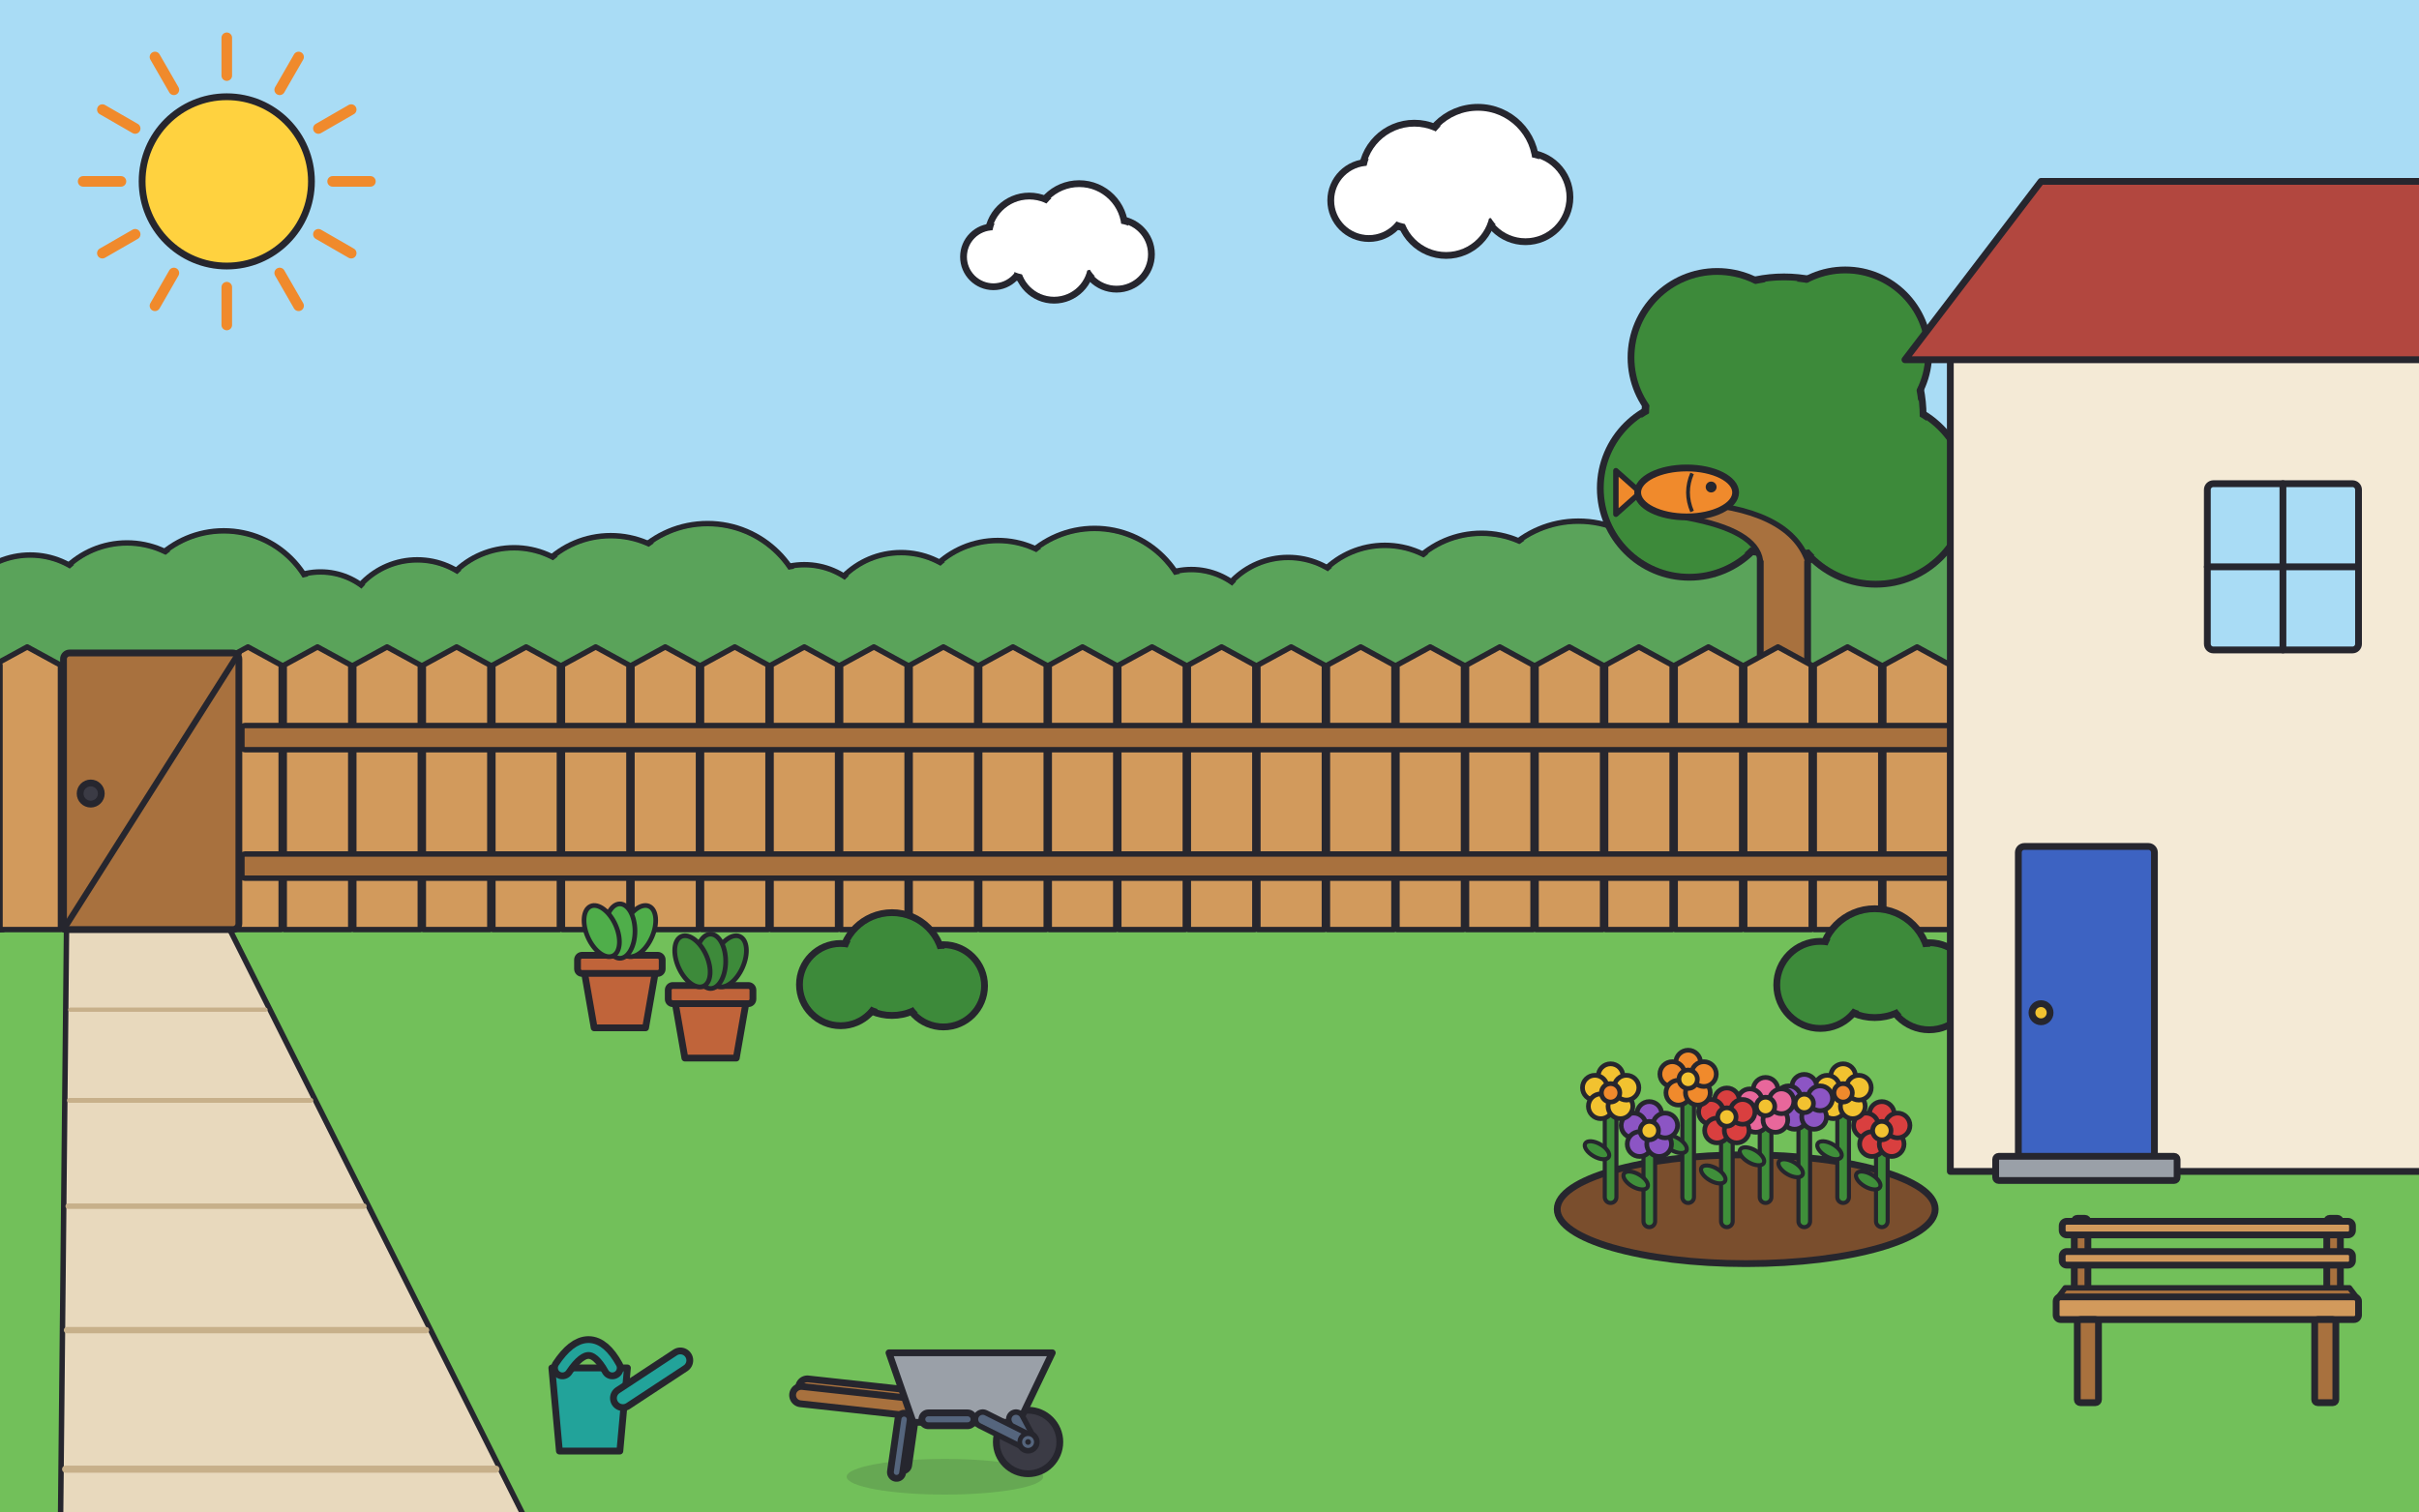
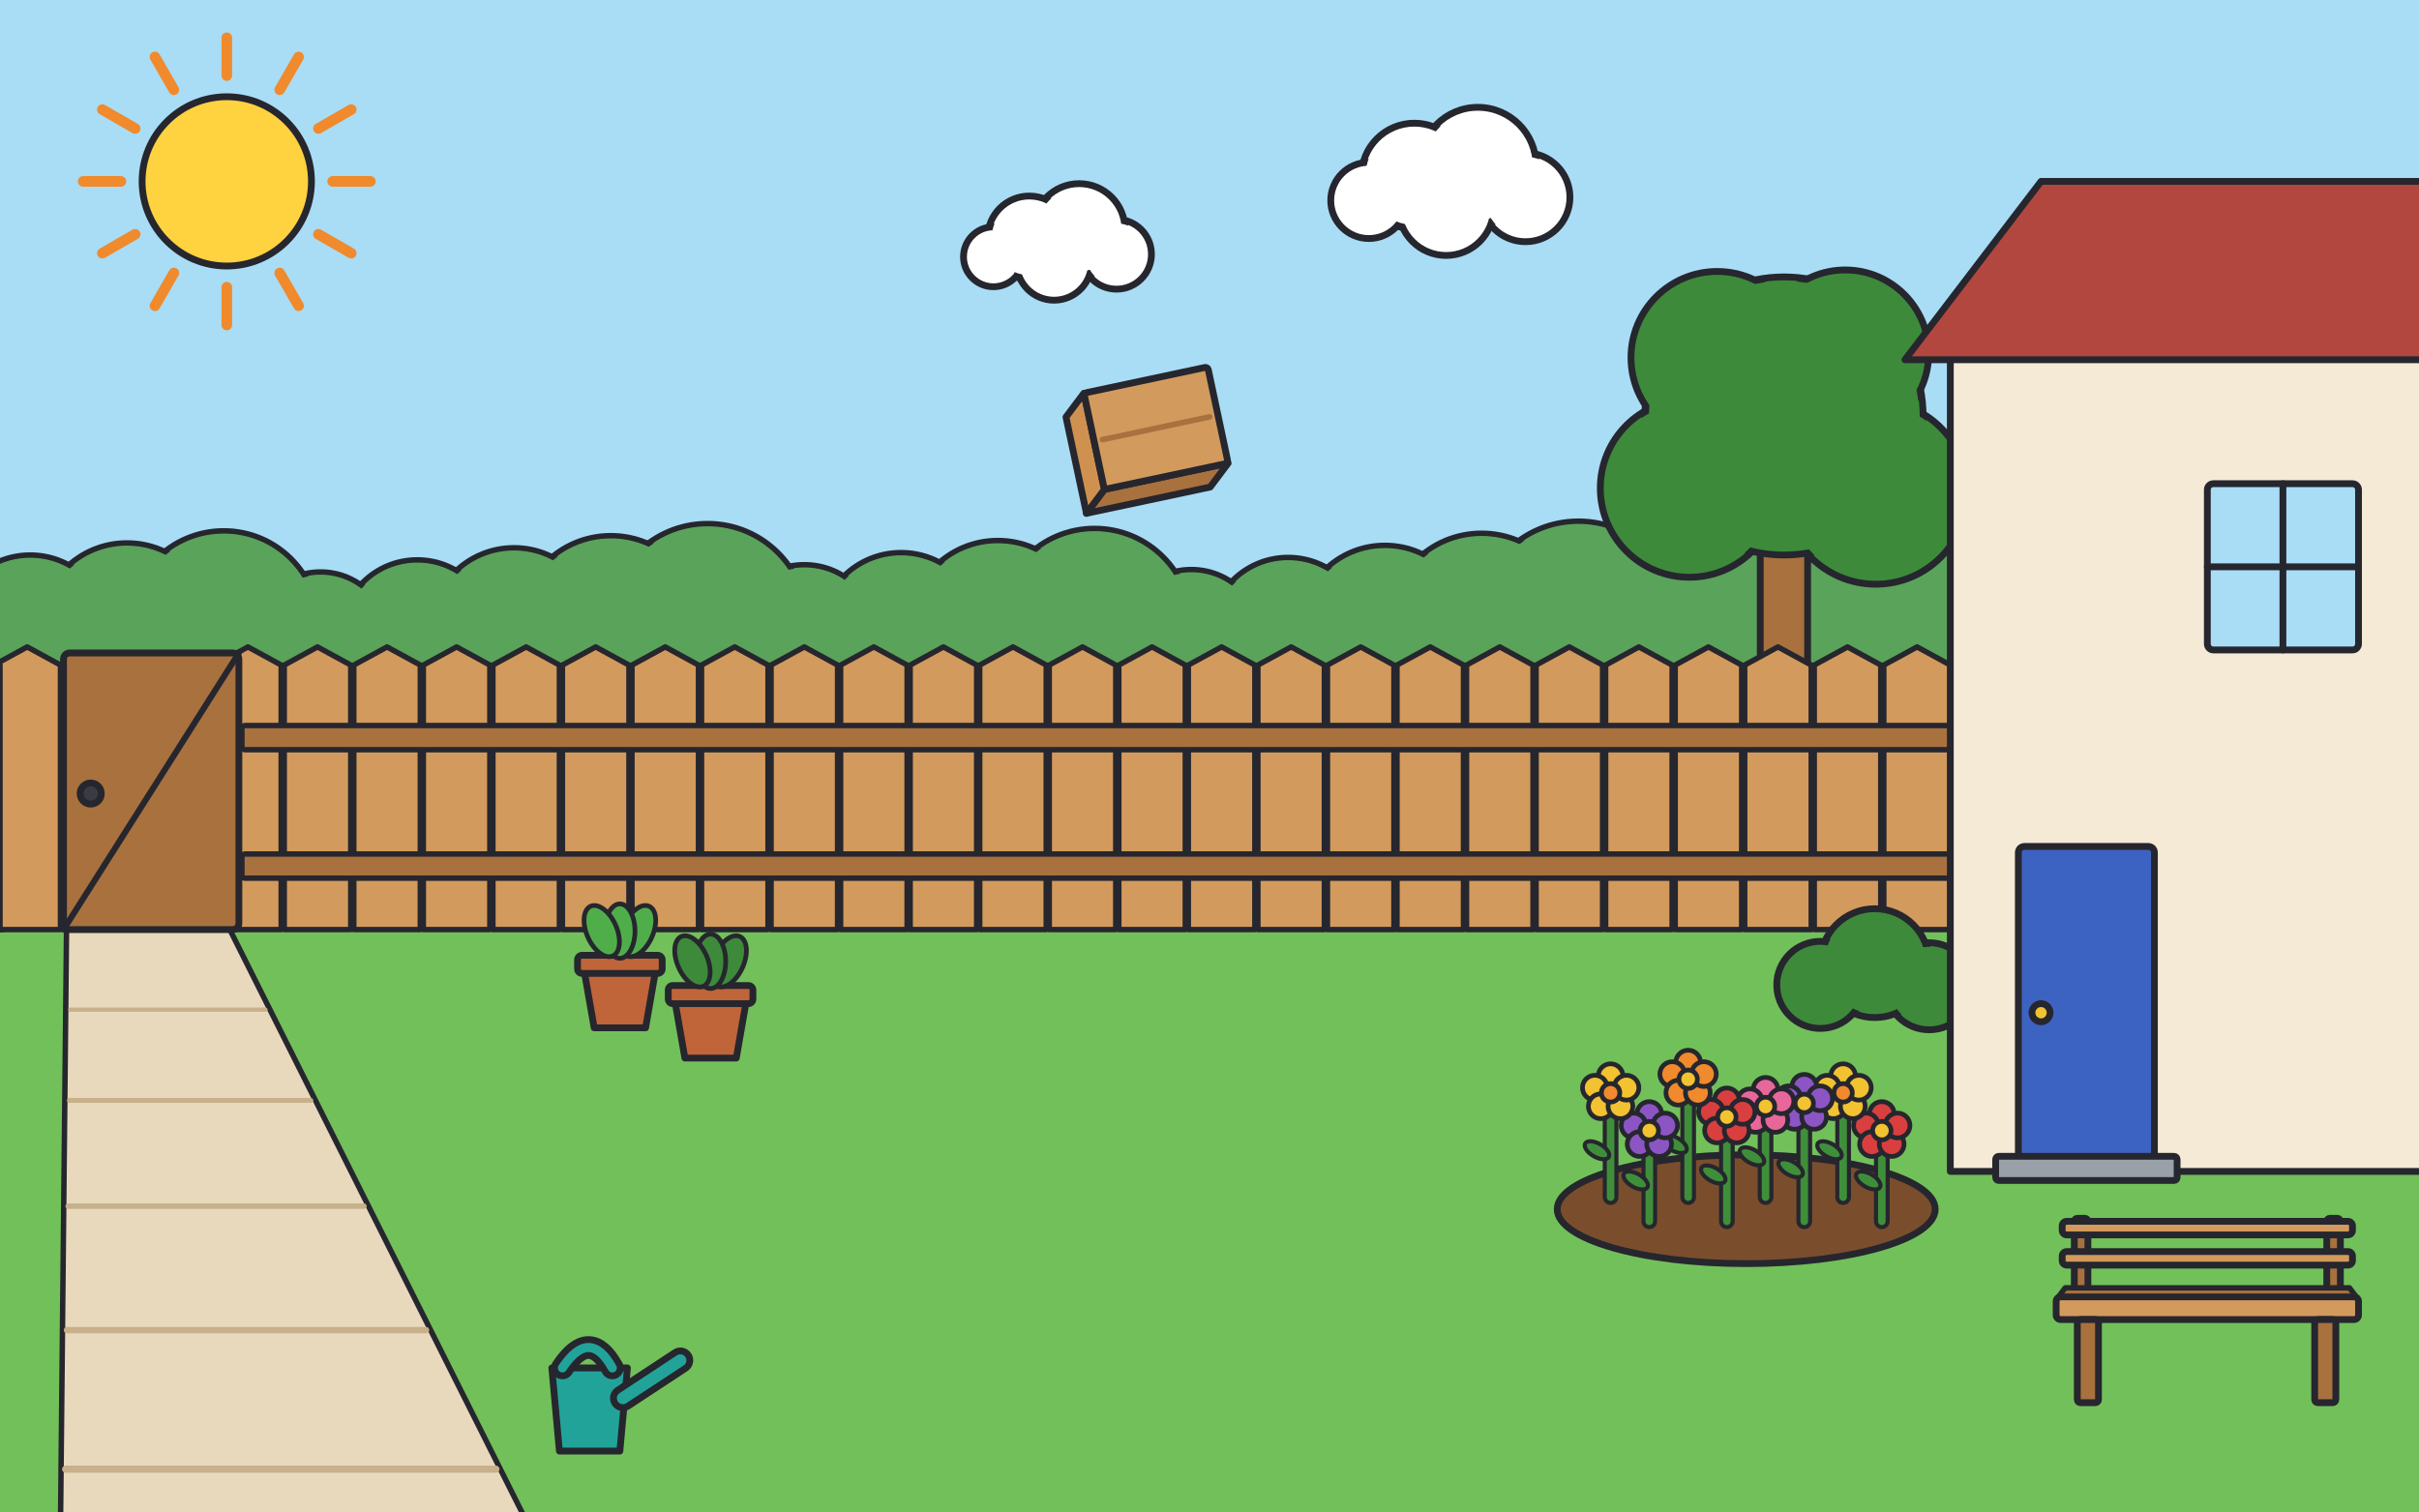
<svg xmlns="http://www.w3.org/2000/svg" viewBox="0 0 1600 1000" width="1600" height="1000">
  <g transform="matrix(-1 0 0 1 1600 0)">
    <g id="sky" data-role="background">
      <rect x="-10.0" y="-10.0" width="1620.0" height="630.0" rx="0.0" fill="#a9dcf5" stroke="#26262e" stroke-width="0.0" stroke-linejoin="round" />
    </g>
    <g id="sun" data-role="setting">
      <line x1="1520.0" y1="120.0" x2="1545.0" y2="120.0" stroke="#f08a2c" stroke-width="7.0" stroke-linecap="round" />
      <line x1="1510.6" y1="155.0" x2="1532.3" y2="167.5" stroke="#f08a2c" stroke-width="7.0" stroke-linecap="round" />
      <line x1="1485.0" y1="180.6" x2="1497.5" y2="202.3" stroke="#f08a2c" stroke-width="7.0" stroke-linecap="round" />
      <line x1="1450.0" y1="190.0" x2="1450.0" y2="215.0" stroke="#f08a2c" stroke-width="7.0" stroke-linecap="round" />
      <line x1="1415.0" y1="180.6" x2="1402.5" y2="202.3" stroke="#f08a2c" stroke-width="7.0" stroke-linecap="round" />
      <line x1="1389.4" y1="155.0" x2="1367.7" y2="167.5" stroke="#f08a2c" stroke-width="7.0" stroke-linecap="round" />
      <line x1="1380.0" y1="120.0" x2="1355.0" y2="120.0" stroke="#f08a2c" stroke-width="7.0" stroke-linecap="round" />
      <line x1="1389.4" y1="85.0" x2="1367.7" y2="72.5" stroke="#f08a2c" stroke-width="7.0" stroke-linecap="round" />
      <line x1="1415.0" y1="59.4" x2="1402.5" y2="37.7" stroke="#f08a2c" stroke-width="7.0" stroke-linecap="round" />
      <line x1="1450.0" y1="50.0" x2="1450.0" y2="25.0" stroke="#f08a2c" stroke-width="7.0" stroke-linecap="round" />
      <line x1="1485.0" y1="59.4" x2="1497.5" y2="37.7" stroke="#f08a2c" stroke-width="7.0" stroke-linecap="round" />
      <line x1="1510.6" y1="85.0" x2="1532.3" y2="72.5" stroke="#f08a2c" stroke-width="7.0" stroke-linecap="round" />
      <circle cx="1450.0" cy="120.0" r="56.0" fill="#ffd23f" stroke="#26262e" stroke-width="4.5" />
    </g>
    <g id="clouds_white" data-role="setting">
      <circle cx="591.0" cy="130.5" r="29.4" fill="#ffffff" stroke="#26262e" stroke-width="4.5" />
      <circle cx="622.5" cy="109.5" r="38.5" fill="#ffffff" stroke="#26262e" stroke-width="4.5" />
      <circle cx="664.5" cy="116.5" r="35.0" fill="#ffffff" stroke="#26262e" stroke-width="4.5" />
      <circle cx="694.6" cy="132.6" r="25.2" fill="#ffffff" stroke="#26262e" stroke-width="4.5" />
      <circle cx="643.5" cy="137.5" r="31.5" fill="#ffffff" stroke="#26262e" stroke-width="4.5" />
      <circle cx="591.0" cy="130.5" r="26.7" fill="#ffffff" />
      <circle cx="622.5" cy="109.5" r="35.8" fill="#ffffff" />
      <circle cx="664.5" cy="116.5" r="32.3" fill="#ffffff" />
      <circle cx="694.6" cy="132.6" r="22.5" fill="#ffffff" />
      <circle cx="643.5" cy="137.5" r="28.8" fill="#ffffff" />
      <circle cx="861.5" cy="168.2" r="23.1" fill="#ffffff" stroke="#26262e" stroke-width="4.5" />
      <circle cx="886.2" cy="151.8" r="30.3" fill="#ffffff" stroke="#26262e" stroke-width="4.5" />
      <circle cx="919.2" cy="157.2" r="27.5" fill="#ffffff" stroke="#26262e" stroke-width="4.5" />
      <circle cx="942.9" cy="169.9" r="19.8" fill="#ffffff" stroke="#26262e" stroke-width="4.5" />
      <circle cx="902.8" cy="173.8" r="24.8" fill="#ffffff" stroke="#26262e" stroke-width="4.5" />
      <circle cx="861.5" cy="168.2" r="20.4" fill="#ffffff" />
      <circle cx="886.2" cy="151.8" r="27.6" fill="#ffffff" />
      <circle cx="919.2" cy="157.2" r="24.8" fill="#ffffff" />
      <circle cx="942.9" cy="169.9" r="17.1" fill="#ffffff" />
      <circle cx="902.8" cy="173.8" r="22.1" fill="#ffffff" />
    </g>
    <g id="tree_line" data-role="background">
      <circle cx="-20.0" cy="424.4" r="46.0" fill="#5aa35a" stroke="#26262e" stroke-width="3.6" />
      <circle cx="44.0" cy="414.2" r="63.0" fill="#5aa35a" stroke="#26262e" stroke-width="3.6" />
      <circle cx="108.0" cy="417.2" r="58.0" fill="#5aa35a" stroke="#26262e" stroke-width="3.6" />
      <circle cx="172.0" cy="420.2" r="53.0" fill="#5aa35a" stroke="#26262e" stroke-width="3.6" />
      <circle cx="236.0" cy="423.2" r="48.0" fill="#5aa35a" stroke="#26262e" stroke-width="3.6" />
      <circle cx="300.0" cy="413.0" r="65.0" fill="#5aa35a" stroke="#26262e" stroke-width="3.6" />
      <circle cx="364.0" cy="416.0" r="60.0" fill="#5aa35a" stroke="#26262e" stroke-width="3.6" />
      <circle cx="428.0" cy="419.0" r="55.0" fill="#5aa35a" stroke="#26262e" stroke-width="3.6" />
      <circle cx="492.0" cy="422.0" r="50.0" fill="#5aa35a" stroke="#26262e" stroke-width="3.6" />
      <circle cx="556.0" cy="411.8" r="67.0" fill="#5aa35a" stroke="#26262e" stroke-width="3.6" />
      <circle cx="620.0" cy="414.8" r="62.0" fill="#5aa35a" stroke="#26262e" stroke-width="3.6" />
      <circle cx="684.0" cy="417.8" r="57.0" fill="#5aa35a" stroke="#26262e" stroke-width="3.6" />
      <circle cx="748.0" cy="420.8" r="52.0" fill="#5aa35a" stroke="#26262e" stroke-width="3.6" />
      <circle cx="812.0" cy="423.8" r="47.0" fill="#5aa35a" stroke="#26262e" stroke-width="3.6" />
      <circle cx="876.0" cy="413.6" r="64.0" fill="#5aa35a" stroke="#26262e" stroke-width="3.6" />
      <circle cx="940.0" cy="416.6" r="59.0" fill="#5aa35a" stroke="#26262e" stroke-width="3.6" />
      <circle cx="1004.0" cy="419.6" r="54.0" fill="#5aa35a" stroke="#26262e" stroke-width="3.6" />
      <circle cx="1068.0" cy="422.6" r="49.0" fill="#5aa35a" stroke="#26262e" stroke-width="3.6" />
      <circle cx="1132.0" cy="412.4" r="66.0" fill="#5aa35a" stroke="#26262e" stroke-width="3.6" />
      <circle cx="1196.0" cy="415.4" r="61.0" fill="#5aa35a" stroke="#26262e" stroke-width="3.6" />
      <circle cx="1260.0" cy="418.4" r="56.0" fill="#5aa35a" stroke="#26262e" stroke-width="3.6" />
      <circle cx="1324.0" cy="421.4" r="51.0" fill="#5aa35a" stroke="#26262e" stroke-width="3.6" />
      <circle cx="1388.0" cy="424.4" r="46.0" fill="#5aa35a" stroke="#26262e" stroke-width="3.6" />
      <circle cx="1452.0" cy="414.2" r="63.0" fill="#5aa35a" stroke="#26262e" stroke-width="3.6" />
      <circle cx="1516.0" cy="417.2" r="58.0" fill="#5aa35a" stroke="#26262e" stroke-width="3.6" />
      <circle cx="1580.0" cy="420.2" r="53.0" fill="#5aa35a" stroke="#26262e" stroke-width="3.6" />
      <circle cx="-20.0" cy="424.4" r="43.8" fill="#5aa35a" />
      <circle cx="44.0" cy="414.2" r="60.8" fill="#5aa35a" />
      <circle cx="108.0" cy="417.2" r="55.8" fill="#5aa35a" />
      <circle cx="172.0" cy="420.2" r="50.8" fill="#5aa35a" />
      <circle cx="236.0" cy="423.2" r="45.8" fill="#5aa35a" />
      <circle cx="300.0" cy="413.0" r="62.8" fill="#5aa35a" />
      <circle cx="364.0" cy="416.0" r="57.8" fill="#5aa35a" />
      <circle cx="428.0" cy="419.0" r="52.8" fill="#5aa35a" />
      <circle cx="492.0" cy="422.0" r="47.8" fill="#5aa35a" />
      <circle cx="556.0" cy="411.8" r="64.8" fill="#5aa35a" />
      <circle cx="620.0" cy="414.8" r="59.8" fill="#5aa35a" />
      <circle cx="684.0" cy="417.8" r="54.8" fill="#5aa35a" />
      <circle cx="748.0" cy="420.8" r="49.8" fill="#5aa35a" />
      <circle cx="812.0" cy="423.8" r="44.8" fill="#5aa35a" />
      <circle cx="876.0" cy="413.6" r="61.8" fill="#5aa35a" />
      <circle cx="940.0" cy="416.6" r="56.8" fill="#5aa35a" />
      <circle cx="1004.0" cy="419.6" r="51.8" fill="#5aa35a" />
      <circle cx="1068.0" cy="422.6" r="46.8" fill="#5aa35a" />
      <circle cx="1132.0" cy="412.4" r="63.8" fill="#5aa35a" />
      <circle cx="1196.0" cy="415.4" r="58.8" fill="#5aa35a" />
      <circle cx="1260.0" cy="418.4" r="53.8" fill="#5aa35a" />
      <circle cx="1324.0" cy="421.4" r="48.8" fill="#5aa35a" />
      <circle cx="1388.0" cy="424.4" r="43.8" fill="#5aa35a" />
      <circle cx="1452.0" cy="414.2" r="60.8" fill="#5aa35a" />
      <circle cx="1516.0" cy="417.2" r="55.8" fill="#5aa35a" />
      <circle cx="1580.0" cy="420.2" r="50.8" fill="#5aa35a" />
    </g>
    <g id="ground" data-role="background">
      <rect x="-10.0" y="600.0" width="1620.0" height="410.0" rx="0.0" fill="#72c05a" stroke="#26262e" stroke-width="0.0" stroke-linejoin="round" />
    </g>
    <g id="path" data-role="setting">
      <path d="M 1448.0,615.0 L 1556.0,615.0 L 1560.0,1010.0 L 1250.0,1010.0 Z" fill="#e8d9bd" stroke="none" />
      <path d="M 1448 615 L 1250 1010 M 1556 615 L 1560 1010" fill="none" stroke="#26262e" stroke-width="3.6" />
      <line x1="1424.4" y1="668.0" x2="1553.5" y2="668.0" stroke="#c7b08a" stroke-width="2.8" stroke-linecap="round" />
      <line x1="1394.4" y1="728.0" x2="1554.1" y2="728.0" stroke="#c7b08a" stroke-width="3.2" stroke-linecap="round" />
      <line x1="1359.3" y1="798.0" x2="1554.9" y2="798.0" stroke="#c7b08a" stroke-width="3.6" stroke-linecap="round" />
      <line x1="1318.2" y1="880.0" x2="1555.7" y2="880.0" stroke="#c7b08a" stroke-width="4.2" stroke-linecap="round" />
      <line x1="1272.0" y1="972.0" x2="1556.6" y2="972.0" stroke="#c7b08a" stroke-width="4.7" stroke-linecap="round" />
    </g>
    <g id="tree" data-role="setting">
      <rect x="404.4" y="284.4" width="31.3" height="165.6" rx="5.5" fill="#a8713e" stroke="#26262e" stroke-width="4.5" stroke-linejoin="round" />
      <circle cx="359.3" cy="325.8" r="60.7" fill="#3d8a3a" stroke="#26262e" stroke-width="4.5" />
      <circle cx="482.6" cy="323.0" r="58.9" fill="#3d8a3a" stroke="#26262e" stroke-width="4.5" />
      <circle cx="420.0" cy="275.2" r="92.0" fill="#3d8a3a" stroke="#26262e" stroke-width="4.5" />
      <circle cx="379.5" cy="233.8" r="55.2" fill="#3d8a3a" stroke="#26262e" stroke-width="4.5" />
      <circle cx="464.2" cy="236.6" r="57.0" fill="#3d8a3a" stroke="#26262e" stroke-width="4.5" />
      <circle cx="359.3" cy="325.8" r="58.0" fill="#3d8a3a" />
      <circle cx="482.6" cy="323.0" r="56.2" fill="#3d8a3a" />
      <circle cx="420.0" cy="275.2" r="89.3" fill="#3d8a3a" />
      <circle cx="379.5" cy="233.8" r="52.5" fill="#3d8a3a" />
      <circle cx="464.2" cy="236.6" r="54.3" fill="#3d8a3a" />
    </g>
-     <g id="limb_2" data-role="background">
-       <path d="M 404.4,370.9 Q 417.1,336.0 484.4,332.5 L 484.4,342.5 Q 438.4,351.0 435.6,370.9 Z" fill="#a8713e" stroke="none" />
-       <path d="M 404.4,370.9 Q 417.1,336.0 484.4,332.5" fill="none" stroke="#26262e" stroke-width="3.6" stroke-linecap="round" />
-       <path d="M 435.6,370.9 Q 438.4,351.0 484.4,342.5" fill="none" stroke="#26262e" stroke-width="3.6" stroke-linecap="round" />
-     </g>
-     <g id="treefish_1" data-role="scored">
-       <path d="M 515.0,325.8 L 531.2,311.4 L 531.2,340.2 Z" fill="#f08a2c" stroke="#26262e" stroke-width="3.6" stroke-linejoin="round" stroke-linecap="round" />
-       <ellipse cx="484.4" cy="325.8" rx="32.4" ry="16.2" fill="#f08a2c" stroke="#26262e" stroke-width="4.5" />
-       <circle cx="468.2" cy="322.2" r="3.6" fill="#26262e" stroke="#26262e" stroke-width="0.0" />
-       <path d="M 480.8,313.2 Q 486.2,325.8 480.8,338.4" fill="none" stroke="#26262e" stroke-width="2.5" />
-     </g>
    <g id="fence" data-role="setting">
      <path d="M 310.0,440.0 L 332.0,428.0 L 354.0,440.0 L 354.0,615.0 L 310.0,615.0 Z" fill="#d29a5c" stroke="#26262e" stroke-width="3.6" stroke-linejoin="round" stroke-linecap="round" />
      <path d="M 356.0,440.0 L 378.0,428.0 L 400.0,440.0 L 400.0,615.0 L 356.0,615.0 Z" fill="#d29a5c" stroke="#26262e" stroke-width="3.6" stroke-linejoin="round" stroke-linecap="round" />
      <path d="M 402.0,440.0 L 424.0,428.0 L 446.0,440.0 L 446.0,615.0 L 402.0,615.0 Z" fill="#d29a5c" stroke="#26262e" stroke-width="3.6" stroke-linejoin="round" stroke-linecap="round" />
      <path d="M 448.0,440.0 L 470.0,428.0 L 492.0,440.0 L 492.0,615.0 L 448.0,615.0 Z" fill="#d29a5c" stroke="#26262e" stroke-width="3.6" stroke-linejoin="round" stroke-linecap="round" />
      <path d="M 494.0,440.0 L 516.0,428.0 L 538.0,440.0 L 538.0,615.0 L 494.0,615.0 Z" fill="#d29a5c" stroke="#26262e" stroke-width="3.6" stroke-linejoin="round" stroke-linecap="round" />
      <path d="M 540.0,440.0 L 562.0,428.0 L 584.0,440.0 L 584.0,615.0 L 540.0,615.0 Z" fill="#d29a5c" stroke="#26262e" stroke-width="3.6" stroke-linejoin="round" stroke-linecap="round" />
      <path d="M 586.0,440.0 L 608.0,428.0 L 630.0,440.0 L 630.0,615.0 L 586.0,615.0 Z" fill="#d29a5c" stroke="#26262e" stroke-width="3.6" stroke-linejoin="round" stroke-linecap="round" />
      <path d="M 632.0,440.0 L 654.0,428.0 L 676.0,440.0 L 676.0,615.0 L 632.0,615.0 Z" fill="#d29a5c" stroke="#26262e" stroke-width="3.6" stroke-linejoin="round" stroke-linecap="round" />
      <path d="M 678.0,440.0 L 700.0,428.0 L 722.0,440.0 L 722.0,615.0 L 678.0,615.0 Z" fill="#d29a5c" stroke="#26262e" stroke-width="3.6" stroke-linejoin="round" stroke-linecap="round" />
      <path d="M 724.0,440.0 L 746.0,428.0 L 768.0,440.0 L 768.0,615.0 L 724.0,615.0 Z" fill="#d29a5c" stroke="#26262e" stroke-width="3.6" stroke-linejoin="round" stroke-linecap="round" />
      <path d="M 770.0,440.0 L 792.0,428.0 L 814.0,440.0 L 814.0,615.0 L 770.0,615.0 Z" fill="#d29a5c" stroke="#26262e" stroke-width="3.6" stroke-linejoin="round" stroke-linecap="round" />
      <path d="M 816.0,440.0 L 838.0,428.0 L 860.0,440.0 L 860.0,615.0 L 816.0,615.0 Z" fill="#d29a5c" stroke="#26262e" stroke-width="3.6" stroke-linejoin="round" stroke-linecap="round" />
      <path d="M 862.0,440.0 L 884.0,428.0 L 906.0,440.0 L 906.0,615.0 L 862.0,615.0 Z" fill="#d29a5c" stroke="#26262e" stroke-width="3.6" stroke-linejoin="round" stroke-linecap="round" />
      <path d="M 908.0,440.0 L 930.0,428.0 L 952.0,440.0 L 952.0,615.0 L 908.0,615.0 Z" fill="#d29a5c" stroke="#26262e" stroke-width="3.6" stroke-linejoin="round" stroke-linecap="round" />
      <path d="M 954.0,440.0 L 976.0,428.0 L 998.0,440.0 L 998.0,615.0 L 954.0,615.0 Z" fill="#d29a5c" stroke="#26262e" stroke-width="3.6" stroke-linejoin="round" stroke-linecap="round" />
      <path d="M 1000.0,440.0 L 1022.0,428.0 L 1044.0,440.0 L 1044.0,615.0 L 1000.0,615.0 Z" fill="#d29a5c" stroke="#26262e" stroke-width="3.6" stroke-linejoin="round" stroke-linecap="round" />
      <path d="M 1046.0,440.0 L 1068.0,428.0 L 1090.0,440.0 L 1090.0,615.0 L 1046.0,615.0 Z" fill="#d29a5c" stroke="#26262e" stroke-width="3.6" stroke-linejoin="round" stroke-linecap="round" />
      <path d="M 1092.0,440.0 L 1114.0,428.0 L 1136.0,440.0 L 1136.0,615.0 L 1092.0,615.0 Z" fill="#d29a5c" stroke="#26262e" stroke-width="3.6" stroke-linejoin="round" stroke-linecap="round" />
      <path d="M 1138.0,440.0 L 1160.0,428.0 L 1182.0,440.0 L 1182.0,615.0 L 1138.0,615.0 Z" fill="#d29a5c" stroke="#26262e" stroke-width="3.6" stroke-linejoin="round" stroke-linecap="round" />
      <path d="M 1184.0,440.0 L 1206.0,428.0 L 1228.0,440.0 L 1228.0,615.0 L 1184.0,615.0 Z" fill="#d29a5c" stroke="#26262e" stroke-width="3.6" stroke-linejoin="round" stroke-linecap="round" />
      <path d="M 1230.0,440.0 L 1252.0,428.0 L 1274.0,440.0 L 1274.0,615.0 L 1230.0,615.0 Z" fill="#d29a5c" stroke="#26262e" stroke-width="3.6" stroke-linejoin="round" stroke-linecap="round" />
      <path d="M 1276.0,440.0 L 1298.0,428.0 L 1320.0,440.0 L 1320.0,615.0 L 1276.0,615.0 Z" fill="#d29a5c" stroke="#26262e" stroke-width="3.6" stroke-linejoin="round" stroke-linecap="round" />
      <path d="M 1322.0,440.0 L 1344.0,428.0 L 1366.0,440.0 L 1366.0,615.0 L 1322.0,615.0 Z" fill="#d29a5c" stroke="#26262e" stroke-width="3.6" stroke-linejoin="round" stroke-linecap="round" />
      <path d="M 1368.0,440.0 L 1390.0,428.0 L 1412.0,440.0 L 1412.0,615.0 L 1368.0,615.0 Z" fill="#d29a5c" stroke="#26262e" stroke-width="3.6" stroke-linejoin="round" stroke-linecap="round" />
      <path d="M 1414.0,440.0 L 1436.0,428.0 L 1458.0,440.0 L 1458.0,615.0 L 1414.0,615.0 Z" fill="#d29a5c" stroke="#26262e" stroke-width="3.6" stroke-linejoin="round" stroke-linecap="round" />
      <path d="M 1598.0,440.0 L 1620.0,428.0 L 1642.0,440.0 L 1642.0,615.0 L 1598.0,615.0 Z" fill="#d29a5c" stroke="#26262e" stroke-width="3.6" stroke-linejoin="round" stroke-linecap="round" />
      <rect x="300.0" y="480.0" width="1140.0" height="16.0" rx="2.0" fill="#a8713e" stroke="#26262e" stroke-width="3.6" stroke-linejoin="round" />
      <rect x="300.0" y="565.0" width="1140.0" height="16.0" rx="2.0" fill="#a8713e" stroke="#26262e" stroke-width="3.6" stroke-linejoin="round" />
      <rect x="1560.0" y="480.0" width="60.0" height="16.0" rx="2.0" fill="#a8713e" stroke="#26262e" stroke-width="3.6" stroke-linejoin="round" />
      <rect x="1560.0" y="565.0" width="60.0" height="16.0" rx="2.0" fill="#a8713e" stroke="#26262e" stroke-width="3.6" stroke-linejoin="round" />
      <path d="M 1560.0,440.0 L 1582.0,428.0 L 1604.0,440.0 L 1604.0,615.0 L 1560.0,615.0 Z" fill="#d29a5c" stroke="#26262e" stroke-width="3.6" stroke-linejoin="round" stroke-linecap="round" />
      <path d="M 1600.0,440.0 L 1622.0,428.0 L 1644.0,440.0 L 1644.0,615.0 L 1600.0,615.0 Z" fill="#d29a5c" stroke="#26262e" stroke-width="3.6" stroke-linejoin="round" stroke-linecap="round" />
      <rect x="1442.0" y="432.0" width="116.0" height="183.0" rx="4.0" fill="#a8713e" stroke="#26262e" stroke-width="4.5" stroke-linejoin="round" />
      <line x1="1442.0" y1="432.0" x2="1558.0" y2="615.0" stroke="#26262e" stroke-width="4.0" stroke-linecap="round" />
      <circle cx="1540.0" cy="525.0" r="7.0" fill="#3b3b45" stroke="#26262e" stroke-width="4.5" />
    </g>
    <g id="filler_bush_left" data-role="filler">
      <circle cx="324.0" cy="652.5" r="28.8" fill="#3d8a3a" stroke="#26262e" stroke-width="4.5" />
      <circle cx="360.0" cy="637.2" r="36.0" fill="#3d8a3a" stroke="#26262e" stroke-width="4.5" />
      <circle cx="396.0" cy="651.6" r="28.8" fill="#3d8a3a" stroke="#26262e" stroke-width="4.5" />
      <circle cx="324.0" cy="652.5" r="26.1" fill="#3d8a3a" />
      <circle cx="360.0" cy="637.2" r="33.3" fill="#3d8a3a" />
      <circle cx="396.0" cy="651.6" r="26.1" fill="#3d8a3a" />
    </g>
-     <g id="filler_bush_mid" data-role="filler">
-       <circle cx="976.0" cy="652.2" r="27.2" fill="#3d8a3a" stroke="#26262e" stroke-width="4.5" />
-       <circle cx="1010.0" cy="637.8" r="34.0" fill="#3d8a3a" stroke="#26262e" stroke-width="4.5" />
-       <circle cx="1044.0" cy="651.4" r="27.2" fill="#3d8a3a" stroke="#26262e" stroke-width="4.5" />
-       <circle cx="976.0" cy="652.2" r="24.5" fill="#3d8a3a" />
-       <circle cx="1010.0" cy="637.8" r="31.3" fill="#3d8a3a" />
-       <circle cx="1044.0" cy="651.4" r="24.5" fill="#3d8a3a" />
-     </g>
    <g id="filler_pots" data-role="filler">
      <path d="M 1106.0,660.0 L 1154.0,660.0 L 1147.0,700.0 L 1113.0,700.0 Z" fill="#c0643a" stroke="#26262e" stroke-width="4.5" stroke-linejoin="round" stroke-linecap="round" />
      <rect x="1102.0" y="652.0" width="56.0" height="12.0" rx="3.0" fill="#c0643a" stroke="#26262e" stroke-width="4.5" stroke-linejoin="round" />
      <ellipse cx="1118.0" cy="636.0" rx="10.0" ry="18.0" fill="#3d8a3a" stroke="#26262e" stroke-width="3.1" transform="rotate(-24.0 1118.0 636.0)" />
      <ellipse cx="1130.0" cy="636.0" rx="10.0" ry="18.0" fill="#3d8a3a" stroke="#26262e" stroke-width="3.1" />
      <ellipse cx="1142.0" cy="636.0" rx="10.0" ry="18.0" fill="#3d8a3a" stroke="#26262e" stroke-width="3.1" transform="rotate(24.0 1142.0 636.0)" />
      <path d="M 1166.0,640.0 L 1214.0,640.0 L 1207.0,680.0 L 1173.0,680.0 Z" fill="#c0643a" stroke="#26262e" stroke-width="4.5" stroke-linejoin="round" stroke-linecap="round" />
      <rect x="1162.0" y="632.0" width="56.0" height="12.0" rx="3.0" fill="#c0643a" stroke="#26262e" stroke-width="4.5" stroke-linejoin="round" />
      <ellipse cx="1178.0" cy="616.0" rx="10.0" ry="18.0" fill="#4fae4a" stroke="#26262e" stroke-width="3.1" transform="rotate(-24.0 1178.0 616.0)" />
      <ellipse cx="1190.0" cy="616.0" rx="10.0" ry="18.0" fill="#4fae4a" stroke="#26262e" stroke-width="3.1" />
      <ellipse cx="1202.0" cy="616.0" rx="10.0" ry="18.0" fill="#4fae4a" stroke="#26262e" stroke-width="3.1" transform="rotate(24.0 1202.0 616.0)" />
+     </g>
+     <g id="floatbox_1" data-role="scored">
+       <g transform="rotate(12.0 835.3 283.3)">
+         <path d="M 793.5,315.8 L 808.4,328.8 L 892.1,328.8 L 877.2,315.8 Z" fill="#a8713e" stroke="#26262e" stroke-width="4.5" stroke-linejoin="round" stroke-linecap="round" />
+         <path d="M 877.2,250.7 L 892.1,263.7 L 892.1,328.8 L 877.2,315.8 Z" fill="#cf9150" stroke="#26262e" stroke-width="4.5" stroke-linejoin="round" stroke-linecap="round" />
+         <rect x="793.5" y="250.7" width="83.7" height="65.1" rx="1.9" fill="#d29a5c" stroke="#26262e" stroke-width="4.5" stroke-linejoin="round" />
+         <line x1="799.1" y1="283.3" x2="871.6" y2="283.3" stroke="#a8713e" stroke-width="3.7" stroke-linecap="round" />
+       </g>
    </g>
    <g id="house" data-role="setting">
      <rect x="-10.0" y="230.0" width="320.0" height="545.0" rx="0.0" fill="#f4ead6" stroke="#26262e" stroke-width="4.5" stroke-linejoin="round" />
      <path d="M -20.0,238.0 L 340.0,238.0 L 250.0,120.0 L -20.0,120.0 Z" fill="#b2473f" stroke="#26262e" stroke-width="4.5" stroke-linejoin="round" stroke-linecap="round" />
      <rect x="40.0" y="320.0" width="100.0" height="110.0" rx="4.0" fill="#a9dcf5" stroke="#26262e" stroke-width="4.5" stroke-linejoin="round" />
      <line x1="90.0" y1="320.0" x2="90.0" y2="430.0" stroke="#26262e" stroke-width="4.5" stroke-linecap="round" />
      <line x1="40.0" y1="375.0" x2="140.0" y2="375.0" stroke="#26262e" stroke-width="4.5" stroke-linecap="round" />
      <rect x="175.0" y="560.0" width="90.0" height="215.0" rx="4.0" fill="#3d63c2" stroke="#26262e" stroke-width="4.5" stroke-linejoin="round" />
      <circle cx="250.0" cy="670.0" r="6.0" fill="#f2c230" stroke="#26262e" stroke-width="4.5" />
      <rect x="160.0" y="765.0" width="120.0" height="16.0" rx="2.0" fill="#9aa0a8" stroke="#26262e" stroke-width="4.5" stroke-linejoin="round" />
    </g>
    <g id="flowers" data-role="setting">
      <ellipse cx="445.0" cy="800.0" rx="125.0" ry="36.0" fill="#7a4e2d" stroke="#26262e" stroke-width="4.5" />
      <path d="M 355.3,808.0 L 355.3,748.0" fill="none" stroke="#26262e" stroke-width="10.4" stroke-linecap="round" stroke-linejoin="round" />
      <path d="M 355.3,808.0 L 355.3,748.0" fill="none" stroke="#3f8f3a" stroke-width="5.0" stroke-linecap="round" stroke-linejoin="round" />
      <ellipse cx="364.3" cy="781.0" rx="9.0" ry="4.5" fill="#3f8f3a" stroke="#26262e" stroke-width="2.7" transform="rotate(-30.0 364.3 781.0)" />
      <circle cx="355.3" cy="737.0" r="8.2" fill="#d93f3f" stroke="#26262e" stroke-width="3.1" />
      <circle cx="365.8" cy="744.6" r="8.2" fill="#d93f3f" stroke="#26262e" stroke-width="3.1" />
      <circle cx="361.8" cy="756.9" r="8.2" fill="#d93f3f" stroke="#26262e" stroke-width="3.1" />
      <circle cx="348.8" cy="756.9" r="8.2" fill="#d93f3f" stroke="#26262e" stroke-width="3.1" />
      <circle cx="344.9" cy="744.6" r="8.2" fill="#d93f3f" stroke="#26262e" stroke-width="3.1" />
      <circle cx="355.3" cy="748.0" r="6.1" fill="#f2c230" stroke="#26262e" stroke-width="3.1" />
      <path d="M 380.9,792.0 L 380.9,723.0" fill="none" stroke="#26262e" stroke-width="10.4" stroke-linecap="round" stroke-linejoin="round" />
      <path d="M 380.9,792.0 L 380.9,723.0" fill="none" stroke="#3f8f3a" stroke-width="5.0" stroke-linecap="round" stroke-linejoin="round" />
      <ellipse cx="389.9" cy="761.0" rx="9.0" ry="4.5" fill="#3f8f3a" stroke="#26262e" stroke-width="2.7" transform="rotate(-30.0 389.9 761.0)" />
      <circle cx="380.9" cy="712.0" r="8.2" fill="#f2c230" stroke="#26262e" stroke-width="3.1" />
      <circle cx="391.4" cy="719.6" r="8.2" fill="#f2c230" stroke="#26262e" stroke-width="3.1" />
      <circle cx="387.4" cy="731.9" r="8.2" fill="#f2c230" stroke="#26262e" stroke-width="3.1" />
      <circle cx="374.5" cy="731.9" r="8.2" fill="#f2c230" stroke="#26262e" stroke-width="3.1" />
      <circle cx="370.5" cy="719.6" r="8.2" fill="#f2c230" stroke="#26262e" stroke-width="3.1" />
      <circle cx="380.9" cy="723.0" r="6.1" fill="#f08a2c" stroke="#26262e" stroke-width="3.1" />
      <path d="M 406.6,808.0 L 406.6,730.0" fill="none" stroke="#26262e" stroke-width="10.4" stroke-linecap="round" stroke-linejoin="round" />
      <path d="M 406.6,808.0 L 406.6,730.0" fill="none" stroke="#3f8f3a" stroke-width="5.0" stroke-linecap="round" stroke-linejoin="round" />
      <ellipse cx="415.6" cy="772.9" rx="9.0" ry="4.5" fill="#3f8f3a" stroke="#26262e" stroke-width="2.7" transform="rotate(-30.0 415.6 772.9)" />
      <circle cx="406.6" cy="719.0" r="8.2" fill="#8c55c4" stroke="#26262e" stroke-width="3.1" />
      <circle cx="417.0" cy="726.6" r="8.2" fill="#8c55c4" stroke="#26262e" stroke-width="3.1" />
      <circle cx="413.0" cy="738.9" r="8.2" fill="#8c55c4" stroke="#26262e" stroke-width="3.1" />
      <circle cx="400.1" cy="738.9" r="8.2" fill="#8c55c4" stroke="#26262e" stroke-width="3.1" />
      <circle cx="396.1" cy="726.6" r="8.2" fill="#8c55c4" stroke="#26262e" stroke-width="3.1" />
      <circle cx="406.6" cy="730.0" r="6.1" fill="#f2c230" stroke="#26262e" stroke-width="3.1" />
      <path d="M 432.2,792.0 L 432.2,732.0" fill="none" stroke="#26262e" stroke-width="10.4" stroke-linecap="round" stroke-linejoin="round" />
      <path d="M 432.2,792.0 L 432.2,732.0" fill="none" stroke="#3f8f3a" stroke-width="5.0" stroke-linecap="round" stroke-linejoin="round" />
      <ellipse cx="441.2" cy="765.0" rx="9.0" ry="4.5" fill="#3f8f3a" stroke="#26262e" stroke-width="2.7" transform="rotate(-30.0 441.2 765.0)" />
      <circle cx="432.2" cy="721.0" r="8.2" fill="#e8679b" stroke="#26262e" stroke-width="3.1" />
      <circle cx="442.6" cy="728.6" r="8.2" fill="#e8679b" stroke="#26262e" stroke-width="3.1" />
      <circle cx="438.7" cy="740.9" r="8.2" fill="#e8679b" stroke="#26262e" stroke-width="3.1" />
      <circle cx="425.7" cy="740.9" r="8.2" fill="#e8679b" stroke="#26262e" stroke-width="3.1" />
      <circle cx="421.7" cy="728.6" r="8.2" fill="#e8679b" stroke="#26262e" stroke-width="3.1" />
      <circle cx="432.2" cy="732.0" r="6.1" fill="#f2c230" stroke="#26262e" stroke-width="3.1" />
      <path d="M 457.8,808.0 L 457.8,739.0" fill="none" stroke="#26262e" stroke-width="10.4" stroke-linecap="round" stroke-linejoin="round" />
      <path d="M 457.8,808.0 L 457.8,739.0" fill="none" stroke="#3f8f3a" stroke-width="5.0" stroke-linecap="round" stroke-linejoin="round" />
      <ellipse cx="466.8" cy="777.0" rx="9.0" ry="4.5" fill="#3f8f3a" stroke="#26262e" stroke-width="2.7" transform="rotate(-30.0 466.8 777.0)" />
      <circle cx="457.8" cy="728.0" r="8.2" fill="#d93f3f" stroke="#26262e" stroke-width="3.1" />
      <circle cx="468.3" cy="735.6" r="8.2" fill="#d93f3f" stroke="#26262e" stroke-width="3.1" />
      <circle cx="464.3" cy="747.9" r="8.2" fill="#d93f3f" stroke="#26262e" stroke-width="3.1" />
      <circle cx="451.3" cy="747.9" r="8.2" fill="#d93f3f" stroke="#26262e" stroke-width="3.1" />
      <circle cx="447.4" cy="735.6" r="8.2" fill="#d93f3f" stroke="#26262e" stroke-width="3.1" />
      <circle cx="457.8" cy="739.0" r="6.1" fill="#f2c230" stroke="#26262e" stroke-width="3.1" />
      <path d="M 483.4,792.0 L 483.4,714.0" fill="none" stroke="#26262e" stroke-width="10.4" stroke-linecap="round" stroke-linejoin="round" />
      <path d="M 483.4,792.0 L 483.4,714.0" fill="none" stroke="#3f8f3a" stroke-width="5.0" stroke-linecap="round" stroke-linejoin="round" />
      <ellipse cx="492.4" cy="756.9" rx="9.0" ry="4.5" fill="#3f8f3a" stroke="#26262e" stroke-width="2.7" transform="rotate(-30.0 492.4 756.9)" />
      <circle cx="483.4" cy="703.0" r="8.2" fill="#f08a2c" stroke="#26262e" stroke-width="3.1" />
      <circle cx="493.9" cy="710.6" r="8.2" fill="#f08a2c" stroke="#26262e" stroke-width="3.1" />
      <circle cx="489.9" cy="722.9" r="8.2" fill="#f08a2c" stroke="#26262e" stroke-width="3.1" />
      <circle cx="477.0" cy="722.9" r="8.2" fill="#f08a2c" stroke="#26262e" stroke-width="3.1" />
      <circle cx="473.0" cy="710.6" r="8.2" fill="#f08a2c" stroke="#26262e" stroke-width="3.1" />
      <circle cx="483.4" cy="714.0" r="6.1" fill="#f2c230" stroke="#26262e" stroke-width="3.1" />
      <path d="M 509.1,808.0 L 509.1,748.0" fill="none" stroke="#26262e" stroke-width="10.4" stroke-linecap="round" stroke-linejoin="round" />
      <path d="M 509.1,808.0 L 509.1,748.0" fill="none" stroke="#3f8f3a" stroke-width="5.0" stroke-linecap="round" stroke-linejoin="round" />
      <ellipse cx="518.1" cy="781.0" rx="9.0" ry="4.5" fill="#3f8f3a" stroke="#26262e" stroke-width="2.7" transform="rotate(-30.0 518.1 781.0)" />
      <circle cx="509.1" cy="737.0" r="8.2" fill="#8c55c4" stroke="#26262e" stroke-width="3.1" />
      <circle cx="519.5" cy="744.6" r="8.2" fill="#8c55c4" stroke="#26262e" stroke-width="3.1" />
      <circle cx="515.5" cy="756.9" r="8.2" fill="#8c55c4" stroke="#26262e" stroke-width="3.1" />
      <circle cx="502.6" cy="756.9" r="8.2" fill="#8c55c4" stroke="#26262e" stroke-width="3.1" />
      <circle cx="498.6" cy="744.6" r="8.2" fill="#8c55c4" stroke="#26262e" stroke-width="3.1" />
      <circle cx="509.1" cy="748.0" r="6.1" fill="#f2c230" stroke="#26262e" stroke-width="3.1" />
      <path d="M 534.7,792.0 L 534.7,723.0" fill="none" stroke="#26262e" stroke-width="10.4" stroke-linecap="round" stroke-linejoin="round" />
      <path d="M 534.7,792.0 L 534.7,723.0" fill="none" stroke="#3f8f3a" stroke-width="5.0" stroke-linecap="round" stroke-linejoin="round" />
      <ellipse cx="543.7" cy="761.0" rx="9.0" ry="4.5" fill="#3f8f3a" stroke="#26262e" stroke-width="2.7" transform="rotate(-30.0 543.7 761.0)" />
      <circle cx="534.7" cy="712.0" r="8.2" fill="#f2c230" stroke="#26262e" stroke-width="3.1" />
      <circle cx="545.1" cy="719.6" r="8.2" fill="#f2c230" stroke="#26262e" stroke-width="3.1" />
      <circle cx="541.2" cy="731.9" r="8.2" fill="#f2c230" stroke="#26262e" stroke-width="3.1" />
      <circle cx="528.2" cy="731.9" r="8.2" fill="#f2c230" stroke="#26262e" stroke-width="3.1" />
      <circle cx="524.2" cy="719.6" r="8.2" fill="#f2c230" stroke="#26262e" stroke-width="3.1" />
      <circle cx="534.7" cy="723.0" r="6.1" fill="#f08a2c" stroke="#26262e" stroke-width="3.1" />
    </g>
    <g id="bench" data-role="setting">
      <rect x="52.0" y="806.0" width="9.0" height="56.0" rx="2.0" fill="#a8713e" stroke="#26262e" stroke-width="4.5" stroke-linejoin="round" />
      <rect x="219.0" y="806.0" width="9.0" height="56.0" rx="2.0" fill="#a8713e" stroke="#26262e" stroke-width="4.5" stroke-linejoin="round" />
      <rect x="44.0" y="808.0" width="192.0" height="9.0" rx="3.0" fill="#d29a5c" stroke="#26262e" stroke-width="4.5" stroke-linejoin="round" />
      <rect x="44.0" y="828.0" width="192.0" height="9.0" rx="3.0" fill="#d29a5c" stroke="#26262e" stroke-width="4.5" stroke-linejoin="round" />
      <path d="M 46.0,852.0 L 234.0,852.0 L 240.0,860.0 L 40.0,860.0 Z" fill="#a8713e" stroke="#26262e" stroke-width="3.6" stroke-linejoin="round" stroke-linecap="round" />
      <rect x="40.0" y="858.0" width="200.0" height="15.0" rx="3.0" fill="#d29a5c" stroke="#26262e" stroke-width="4.5" stroke-linejoin="round" />
      <rect x="55.0" y="873.0" width="14.0" height="55.0" rx="2.0" fill="#a8713e" stroke="#26262e" stroke-width="4.5" stroke-linejoin="round" />
      <rect x="212.0" y="873.0" width="14.0" height="55.0" rx="2.0" fill="#a8713e" stroke="#26262e" stroke-width="4.5" stroke-linejoin="round" />
    </g>
    <g id="filler_watering_can" data-role="filler">
      <path d="M 1185.0,905.0 L 1235.0,905.0 L 1230.0,960.0 L 1190.0,960.0 Z" fill="#22a39a" stroke="#26262e" stroke-width="4.5" stroke-linejoin="round" stroke-linecap="round" />
      <path d="M 1188.0,925.0 L 1150.0,900.0" fill="none" stroke="#26262e" stroke-width="17.0" stroke-linecap="round" stroke-linejoin="round" />
      <path d="M 1188.0,925.0 L 1150.0,900.0" fill="none" stroke="#22a39a" stroke-width="8.0" stroke-linecap="round" stroke-linejoin="round" />
      <path d="M 1195 905 Q 1210 878 1228 905" fill="none" stroke="#26262e" stroke-width="15.0" stroke-linecap="round" stroke-linejoin="round" />
      <path d="M 1195 905 Q 1210 878 1228 905" fill="none" stroke="#22a39a" stroke-width="6.0" stroke-linecap="round" stroke-linejoin="round" />
    </g>
-     <g id="filler_wheelbarrow" data-role="filler">
-       <ellipse cx="975.0" cy="977.0" rx="65.0" ry="11.8" fill="#26262e" fill-opacity="0.16" />
-       <path d="M 938.0,932.0 L 1066.0,918.0" fill="none" stroke="#26262e" stroke-width="16.0" stroke-linecap="round" stroke-linejoin="round" />
-       <path d="M 938.0,932.0 L 1066.0,918.0" fill="none" stroke="#a8713e" stroke-width="7.0" stroke-linecap="round" stroke-linejoin="round" />
-       <path d="M 998.0,934.0 L 1003.0,969.0" fill="none" stroke="#26262e" stroke-width="12.6" stroke-linecap="round" stroke-linejoin="round" />
-       <path d="M 998.0,934.0 L 1003.0,969.0" fill="none" stroke="#55657d" stroke-width="3.6" stroke-linecap="round" stroke-linejoin="round" />
-       <path d="M 942.0,937.0 L 1070.0,923.0" fill="none" stroke="#26262e" stroke-width="16.0" stroke-linecap="round" stroke-linejoin="round" />
-       <path d="M 942.0,937.0 L 1070.0,923.0" fill="none" stroke="#a8713e" stroke-width="7.0" stroke-linecap="round" stroke-linejoin="round" />
-       <circle cx="920.0" cy="954.0" r="21.0" fill="#3b3b45" stroke="#26262e" stroke-width="4.5" />
-       <circle cx="920.0" cy="954.0" r="6.3" fill="#9aa0a8" stroke="#26262e" stroke-width="2.7" />
-       <path d="M 904.0,895.0 L 1012.0,895.0 L 996.0,941.0 L 926.0,941.0 Z" fill="#9aa0a8" stroke="#26262e" stroke-width="4.5" stroke-linejoin="round" stroke-linecap="round" />
-       <path d="M 960.0,939.0 L 986.0,939.0" fill="none" stroke="#26262e" stroke-width="13.0" stroke-linecap="round" stroke-linejoin="round" />
-       <path d="M 960.0,939.0 L 986.0,939.0" fill="none" stroke="#55657d" stroke-width="4.0" stroke-linecap="round" stroke-linejoin="round" />
-       <path d="M 928.0,939.0 L 920.0,954.0" fill="none" stroke="#26262e" stroke-width="13.2" stroke-linecap="round" stroke-linejoin="round" />
-       <path d="M 928.0,939.0 L 920.0,954.0" fill="none" stroke="#55657d" stroke-width="6.0" stroke-linecap="round" stroke-linejoin="round" />
-       <path d="M 950.0,939.0 L 920.0,954.0" fill="none" stroke="#26262e" stroke-width="13.2" stroke-linecap="round" stroke-linejoin="round" />
-       <path d="M 950.0,939.0 L 920.0,954.0" fill="none" stroke="#55657d" stroke-width="6.0" stroke-linecap="round" stroke-linejoin="round" />
-       <circle cx="920.0" cy="954.0" r="5.5" fill="#55657d" stroke="#26262e" stroke-width="3.1" />
-       <circle cx="920.0" cy="954.0" r="1.9" fill="#26262e" stroke="#26262e" stroke-width="0.0" />
-       <path d="M 1002.0,939.0 L 1007.0,974.0" fill="none" stroke="#26262e" stroke-width="12.6" stroke-linecap="round" stroke-linejoin="round" />
-       <path d="M 1002.0,939.0 L 1007.0,974.0" fill="none" stroke="#55657d" stroke-width="3.6" stroke-linecap="round" stroke-linejoin="round" />
-     </g>
  </g>
</svg>
